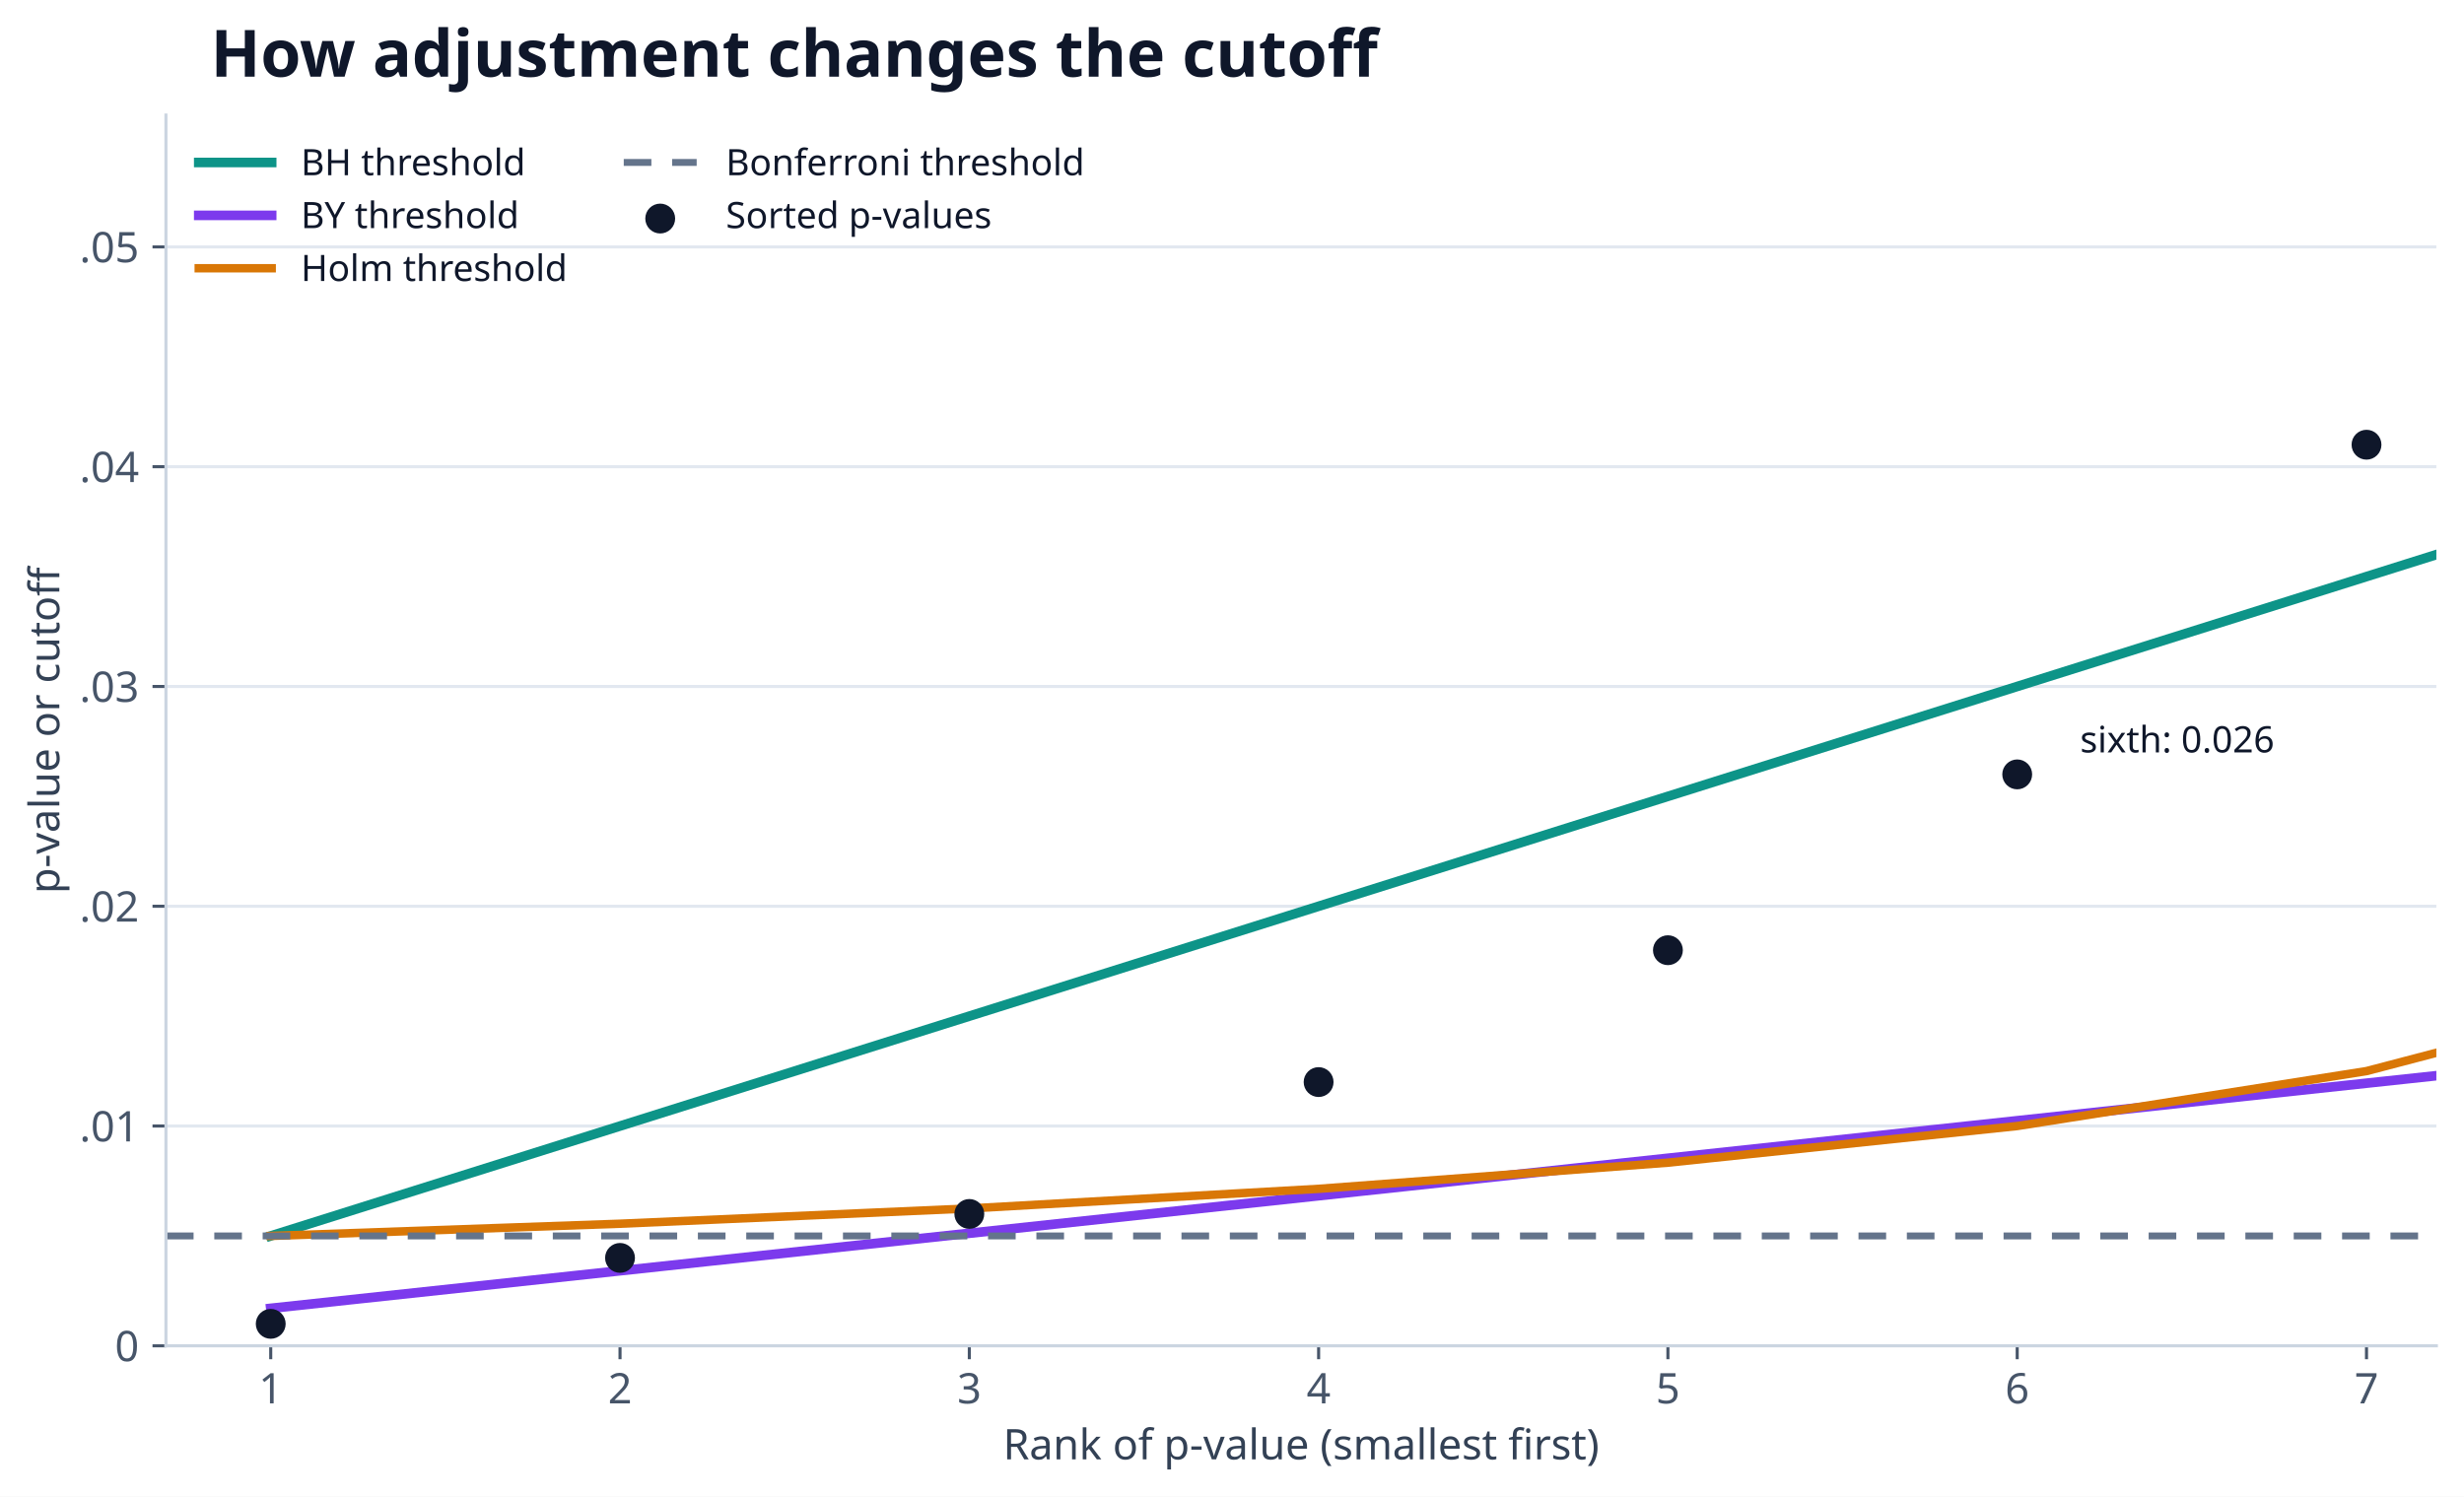
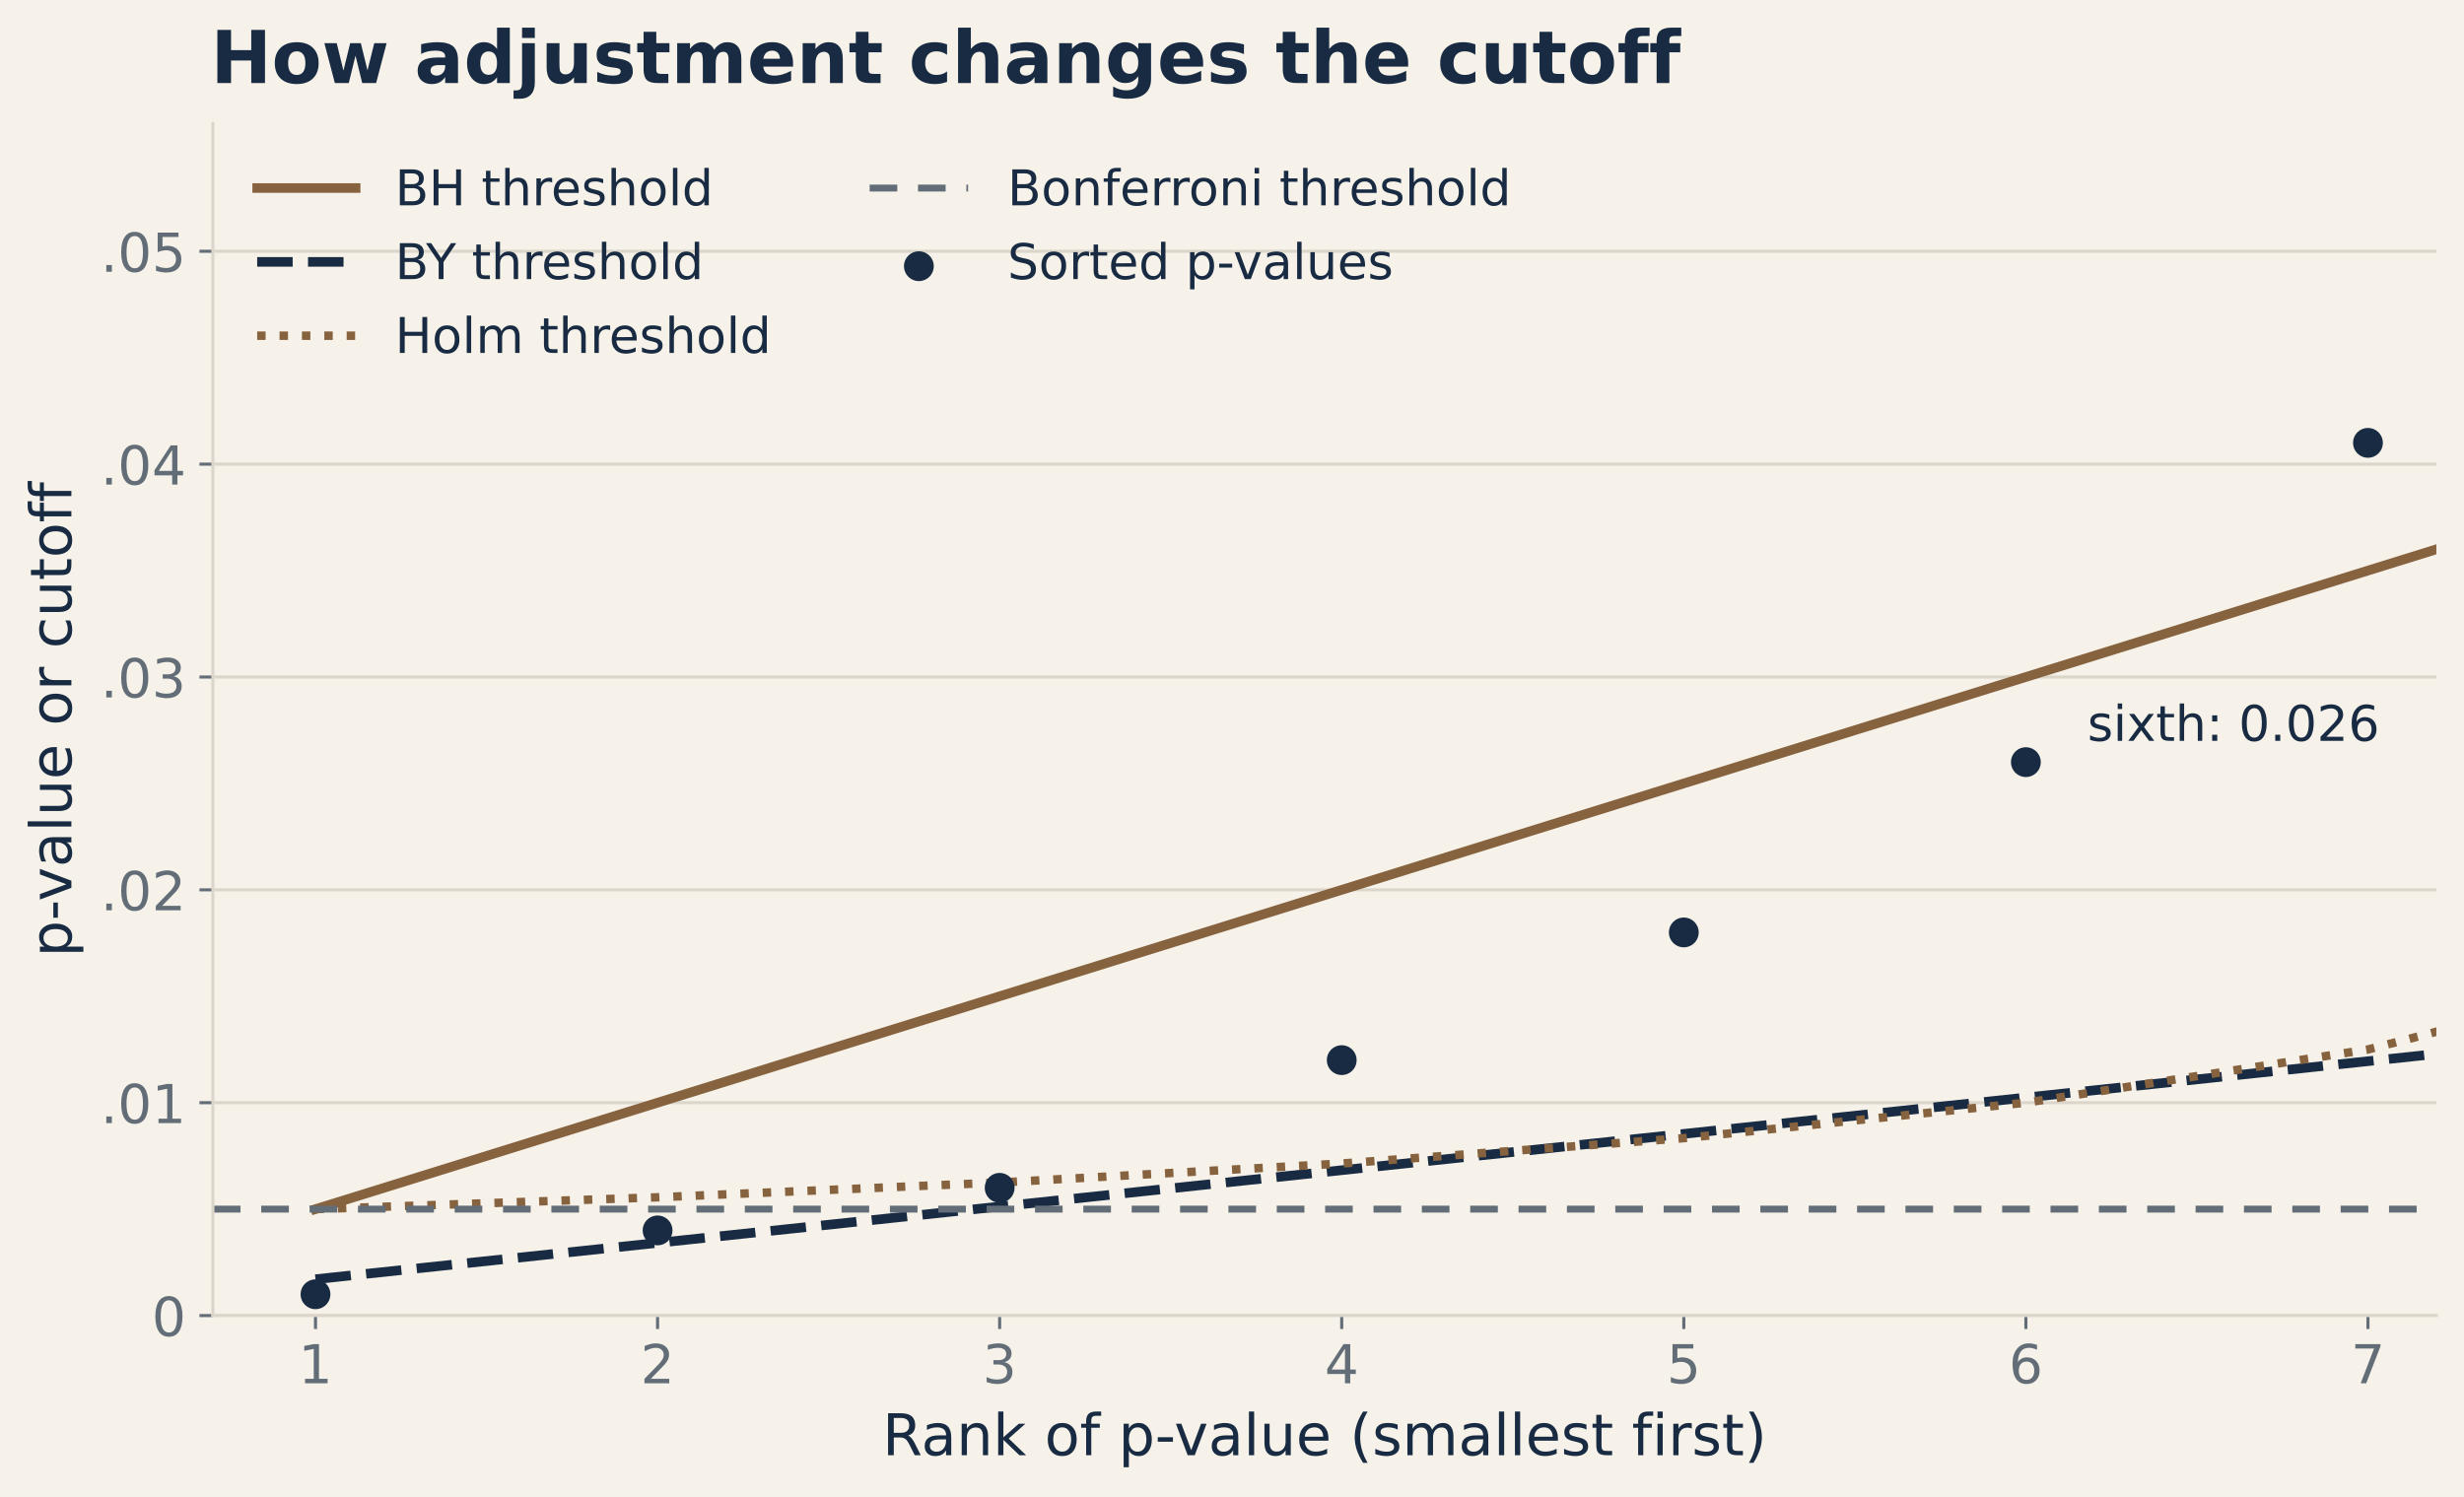
<svg xmlns="http://www.w3.org/2000/svg" xmlns:xlink="http://www.w3.org/1999/xlink" width="642pt" height="390pt" viewBox="0 0 642 390" version="1.1">
  <defs>
    <style type="text/css">*{stroke-linejoin: round; stroke-linecap: butt}</style>
  </defs>
  <g id="figure_1">
    <g id="patch_1">
-       <path d="M 0 390  L 642 390  L 642 0  L 0 0  z " style="fill: #ffffff" />
+       <path d="M 0 390 L 642 390 L 642 0 L 0 0 z " style="fill: #f6f2e9" />
    </g>
    <g id="axes_1">
      <g id="patch_2">
-         <path d="M 43.235 350.686  L 634.8 350.686  L 634.8 29.975  L 43.235 29.975  z " style="fill: #ffffff" />
+         <path d="M 55.466 342.798 L 634.8 342.798 L 634.8 32.202 L 55.466 32.202 z " style="fill: #f6f2e9" />
      </g>
      <g id="matplotlib.axis_1">
        <g id="xtick_1">
          <g id="line2d_1">
            <defs>
-               <path id="mf39385fc91" d="M 0 0  L 0 3.5  " style="stroke: #475569; stroke-width: 0.8" />
+               <path id="m541fedacb7" d="M 0 0 L 0 3.5 " style="stroke: #626d77; stroke-width: 0.8" />
            </defs>
            <g>
-               <use xlink:href="#mf39385fc91" x="70.538" y="350.686" style="fill: #475569; stroke: #475569; stroke-width: 0.8" />
+               <use xlink:href="#m541fedacb7" x="82.204" y="342.798" style="fill: #626d77; stroke: #626d77; stroke-width: 0.8" />
            </g>
          </g>
          <g id="text_1">
-             <text style="font-size: 11px; font-family: 'Segoe UI'; text-anchor: middle; fill: #475569" x="70.538" y="365.694" transform="rotate(-0 70.53828 365.6943)">1</text>
+             <text style="font-size: 14px; font-family: 'DejaVu Sans'; text-anchor: middle; fill: #626d77" x="82.204" y="360.435" transform="rotate(-0 82.20404 360.4351)">1</text>
          </g>
        </g>
        <g id="xtick_2">
          <g id="line2d_2">
            <g>
-               <use xlink:href="#mf39385fc91" x="161.548" y="350.686" style="fill: #475569; stroke: #475569; stroke-width: 0.8" />
+               <use xlink:href="#m541fedacb7" x="171.332" y="342.798" style="fill: #626d77; stroke: #626d77; stroke-width: 0.8" />
            </g>
          </g>
          <g id="text_2">
-             <text style="font-size: 11px; font-family: 'Segoe UI'; text-anchor: middle; fill: #475569" x="161.548" y="365.694" transform="rotate(-0 161.5482 365.6943)">2</text>
+             <text style="font-size: 14px; font-family: 'DejaVu Sans'; text-anchor: middle; fill: #626d77" x="171.332" y="360.435" transform="rotate(-0 171.3323 360.4351)">2</text>
          </g>
        </g>
        <g id="xtick_3">
          <g id="line2d_3">
            <g>
-               <use xlink:href="#mf39385fc91" x="252.558" y="350.686" style="fill: #475569; stroke: #475569; stroke-width: 0.8" />
+               <use xlink:href="#m541fedacb7" x="260.461" y="342.798" style="fill: #626d77; stroke: #626d77; stroke-width: 0.8" />
            </g>
          </g>
          <g id="text_3">
-             <text style="font-size: 11px; font-family: 'Segoe UI'; text-anchor: middle; fill: #475569" x="252.558" y="365.694" transform="rotate(-0 252.558 365.6943)">3</text>
+             <text style="font-size: 14px; font-family: 'DejaVu Sans'; text-anchor: middle; fill: #626d77" x="260.461" y="360.435" transform="rotate(-0 260.4606 360.4351)">3</text>
          </g>
        </g>
        <g id="xtick_4">
          <g id="line2d_4">
            <g>
-               <use xlink:href="#mf39385fc91" x="343.568" y="350.686" style="fill: #475569; stroke: #475569; stroke-width: 0.8" />
+               <use xlink:href="#m541fedacb7" x="349.589" y="342.798" style="fill: #626d77; stroke: #626d77; stroke-width: 0.8" />
            </g>
          </g>
          <g id="text_4">
-             <text style="font-size: 11px; font-family: 'Segoe UI'; text-anchor: middle; fill: #475569" x="343.568" y="365.694" transform="rotate(-0 343.5679 365.6943)">4</text>
+             <text style="font-size: 14px; font-family: 'DejaVu Sans'; text-anchor: middle; fill: #626d77" x="349.589" y="360.435" transform="rotate(-0 349.5889 360.4351)">4</text>
          </g>
        </g>
        <g id="xtick_5">
          <g id="line2d_5">
            <g>
-               <use xlink:href="#mf39385fc91" x="434.578" y="350.686" style="fill: #475569; stroke: #475569; stroke-width: 0.8" />
+               <use xlink:href="#m541fedacb7" x="438.717" y="342.798" style="fill: #626d77; stroke: #626d77; stroke-width: 0.8" />
            </g>
          </g>
          <g id="text_5">
-             <text style="font-size: 11px; font-family: 'Segoe UI'; text-anchor: middle; fill: #475569" x="434.578" y="365.694" transform="rotate(-0 434.5778 365.6943)">5</text>
+             <text style="font-size: 14px; font-family: 'DejaVu Sans'; text-anchor: middle; fill: #626d77" x="438.717" y="360.435" transform="rotate(-0 438.7173 360.4351)">5</text>
          </g>
        </g>
        <g id="xtick_6">
          <g id="line2d_6">
            <g>
-               <use xlink:href="#mf39385fc91" x="525.588" y="350.686" style="fill: #475569; stroke: #475569; stroke-width: 0.8" />
+               <use xlink:href="#m541fedacb7" x="527.846" y="342.798" style="fill: #626d77; stroke: #626d77; stroke-width: 0.8" />
            </g>
          </g>
          <g id="text_6">
-             <text style="font-size: 11px; font-family: 'Segoe UI'; text-anchor: middle; fill: #475569" x="525.588" y="365.694" transform="rotate(-0 525.5877 365.6943)">6</text>
+             <text style="font-size: 14px; font-family: 'DejaVu Sans'; text-anchor: middle; fill: #626d77" x="527.846" y="360.435" transform="rotate(-0 527.8456 360.4351)">6</text>
          </g>
        </g>
        <g id="xtick_7">
          <g id="line2d_7">
            <g>
-               <use xlink:href="#mf39385fc91" x="616.598" y="350.686" style="fill: #475569; stroke: #475569; stroke-width: 0.8" />
+               <use xlink:href="#m541fedacb7" x="616.974" y="342.798" style="fill: #626d77; stroke: #626d77; stroke-width: 0.8" />
            </g>
          </g>
          <g id="text_7">
-             <text style="font-size: 11px; font-family: 'Segoe UI'; text-anchor: middle; fill: #475569" x="616.598" y="365.694" transform="rotate(-0 616.5975 365.6943)">7</text>
+             <text style="font-size: 14px; font-family: 'DejaVu Sans'; text-anchor: middle; fill: #626d77" x="616.974" y="360.435" transform="rotate(-0 616.9739 360.4351)">7</text>
          </g>
        </g>
        <g id="text_8">
-           <text style="font-size: 11px; font-family: 'Segoe UI'; text-anchor: middle; fill: #334155" x="339.017" y="380.27" transform="rotate(-0 339.0174 380.2695)">Rank of p-value (smallest first)</text>
+           <text style="font-size: 15px; font-family: 'DejaVu Sans'; text-anchor: middle; fill: #182b42" x="345.133" y="379.196" transform="rotate(-0 345.1325 379.196)">Rank of p-value (smallest first)</text>
        </g>
      </g>
      <g id="matplotlib.axis_2">
        <g id="ytick_1">
          <g id="line2d_8">
-             <path d="M 43.235 350.686  L 634.8 350.686  " clip-path="url(#pd08ae731d7)" style="fill: none; stroke: #e2e8f0; stroke-width: 0.8; stroke-linecap: square" />
+             <path d="M 55.466 342.798 L 634.8 342.798 " clip-path="url(#p4532ee1aab)" style="fill: none; stroke: #dcd6ca; stroke-width: 0.8; stroke-linecap: square" />
          </g>
          <g id="line2d_9">
            <defs>
-               <path id="m31abeca507" d="M 0 0  L -3.5 0  " style="stroke: #475569; stroke-width: 0.8" />
+               <path id="m3d68e6512c" d="M 0 0 L -3.5 0 " style="stroke: #626d77; stroke-width: 0.8" />
            </defs>
            <g>
-               <use xlink:href="#m31abeca507" x="43.235" y="350.686" style="fill: #475569; stroke: #475569; stroke-width: 0.8" />
+               <use xlink:href="#m3d68e6512c" x="55.466" y="342.798" style="fill: #626d77; stroke: #626d77; stroke-width: 0.8" />
            </g>
          </g>
          <g id="text_9">
-             <text style="font-size: 11px; font-family: 'Segoe UI'; text-anchor: end; fill: #475569" x="36.235" y="354.69" transform="rotate(-0 36.23531 354.6901)">0</text>
+             <text style="font-size: 14px; font-family: 'DejaVu Sans'; text-anchor: end; fill: #626d77" x="48.466" y="348.117" transform="rotate(-0 48.46555 348.1167)">0</text>
          </g>
        </g>
        <g id="ytick_2">
          <g id="line2d_10">
-             <path d="M 43.235 293.416  L 634.8 293.416  " clip-path="url(#pd08ae731d7)" style="fill: none; stroke: #e2e8f0; stroke-width: 0.8; stroke-linecap: square" />
+             <path d="M 55.466 287.335 L 634.8 287.335 " clip-path="url(#p4532ee1aab)" style="fill: none; stroke: #dcd6ca; stroke-width: 0.8; stroke-linecap: square" />
          </g>
          <g id="line2d_11">
            <g>
-               <use xlink:href="#m31abeca507" x="43.235" y="293.416" style="fill: #475569; stroke: #475569; stroke-width: 0.8" />
+               <use xlink:href="#m3d68e6512c" x="55.466" y="287.335" style="fill: #626d77; stroke: #626d77; stroke-width: 0.8" />
            </g>
          </g>
          <g id="text_10">
-             <text style="font-size: 11px; font-family: 'Segoe UI'; text-anchor: end; fill: #475569" x="36.235" y="297.42" transform="rotate(-0 36.23531 297.4202)">.01</text>
+             <text style="font-size: 14px; font-family: 'DejaVu Sans'; text-anchor: end; fill: #626d77" x="48.466" y="292.653" transform="rotate(-0 48.46555 292.6531)">.01</text>
          </g>
        </g>
        <g id="ytick_3">
          <g id="line2d_12">
-             <path d="M 43.235 236.146  L 634.8 236.146  " clip-path="url(#pd08ae731d7)" style="fill: none; stroke: #e2e8f0; stroke-width: 0.8; stroke-linecap: square" />
+             <path d="M 55.466 231.871 L 634.8 231.871 " clip-path="url(#p4532ee1aab)" style="fill: none; stroke: #dcd6ca; stroke-width: 0.8; stroke-linecap: square" />
          </g>
          <g id="line2d_13">
            <g>
-               <use xlink:href="#m31abeca507" x="43.235" y="236.146" style="fill: #475569; stroke: #475569; stroke-width: 0.8" />
+               <use xlink:href="#m3d68e6512c" x="55.466" y="231.871" style="fill: #626d77; stroke: #626d77; stroke-width: 0.8" />
            </g>
          </g>
          <g id="text_11">
-             <text style="font-size: 11px; font-family: 'Segoe UI'; text-anchor: end; fill: #475569" x="36.235" y="240.15" transform="rotate(-0 36.23531 240.1504)">.02</text>
+             <text style="font-size: 14px; font-family: 'DejaVu Sans'; text-anchor: end; fill: #626d77" x="48.466" y="237.189" transform="rotate(-0 48.46555 237.1894)">.02</text>
          </g>
        </g>
        <g id="ytick_4">
          <g id="line2d_14">
-             <path d="M 43.235 178.876  L 634.8 178.876  " clip-path="url(#pd08ae731d7)" style="fill: none; stroke: #e2e8f0; stroke-width: 0.8; stroke-linecap: square" />
+             <path d="M 55.466 176.407 L 634.8 176.407 " clip-path="url(#p4532ee1aab)" style="fill: none; stroke: #dcd6ca; stroke-width: 0.8; stroke-linecap: square" />
          </g>
          <g id="line2d_15">
            <g>
-               <use xlink:href="#m31abeca507" x="43.235" y="178.876" style="fill: #475569; stroke: #475569; stroke-width: 0.8" />
+               <use xlink:href="#m3d68e6512c" x="55.466" y="176.407" style="fill: #626d77; stroke: #626d77; stroke-width: 0.8" />
            </g>
          </g>
          <g id="text_12">
-             <text style="font-size: 11px; font-family: 'Segoe UI'; text-anchor: end; fill: #475569" x="36.235" y="182.881" transform="rotate(-0 36.23531 182.8805)">.03</text>
+             <text style="font-size: 14px; font-family: 'DejaVu Sans'; text-anchor: end; fill: #626d77" x="48.466" y="181.726" transform="rotate(-0 48.46555 181.7258)">.03</text>
          </g>
        </g>
        <g id="ytick_5">
          <g id="line2d_16">
-             <path d="M 43.235 121.606  L 634.8 121.606  " clip-path="url(#pd08ae731d7)" style="fill: none; stroke: #e2e8f0; stroke-width: 0.8; stroke-linecap: square" />
+             <path d="M 55.466 120.944 L 634.8 120.944 " clip-path="url(#p4532ee1aab)" style="fill: none; stroke: #dcd6ca; stroke-width: 0.8; stroke-linecap: square" />
          </g>
          <g id="line2d_17">
            <g>
-               <use xlink:href="#m31abeca507" x="43.235" y="121.606" style="fill: #475569; stroke: #475569; stroke-width: 0.8" />
+               <use xlink:href="#m3d68e6512c" x="55.466" y="120.944" style="fill: #626d77; stroke: #626d77; stroke-width: 0.8" />
            </g>
          </g>
          <g id="text_13">
-             <text style="font-size: 11px; font-family: 'Segoe UI'; text-anchor: end; fill: #475569" x="36.235" y="125.611" transform="rotate(-0 36.23531 125.6106)">.04</text>
+             <text style="font-size: 14px; font-family: 'DejaVu Sans'; text-anchor: end; fill: #626d77" x="48.466" y="126.262" transform="rotate(-0 48.46555 126.2621)">.04</text>
          </g>
        </g>
        <g id="ytick_6">
          <g id="line2d_18">
-             <path d="M 43.235 64.337  L 634.8 64.337  " clip-path="url(#pd08ae731d7)" style="fill: none; stroke: #e2e8f0; stroke-width: 0.8; stroke-linecap: square" />
+             <path d="M 55.466 65.48 L 634.8 65.48 " clip-path="url(#p4532ee1aab)" style="fill: none; stroke: #dcd6ca; stroke-width: 0.8; stroke-linecap: square" />
          </g>
          <g id="line2d_19">
            <g>
-               <use xlink:href="#m31abeca507" x="43.235" y="64.337" style="fill: #475569; stroke: #475569; stroke-width: 0.8" />
+               <use xlink:href="#m3d68e6512c" x="55.466" y="65.48" style="fill: #626d77; stroke: #626d77; stroke-width: 0.8" />
            </g>
          </g>
          <g id="text_14">
-             <text style="font-size: 11px; font-family: 'Segoe UI'; text-anchor: end; fill: #475569" x="36.235" y="68.341" transform="rotate(-0 36.23531 68.34077)">.05</text>
+             <text style="font-size: 14px; font-family: 'DejaVu Sans'; text-anchor: end; fill: #626d77" x="48.466" y="70.799" transform="rotate(-0 48.46555 70.79851)">.05</text>
          </g>
        </g>
        <g id="text_15">
-           <text style="font-size: 11px; font-family: 'Segoe UI'; text-anchor: middle; fill: #334155" x="15.46" y="190.33" transform="rotate(-90 15.46031 190.3303)">p-value or cutoff</text>
+           <text style="font-size: 15px; font-family: 'DejaVu Sans'; text-anchor: middle; fill: #182b42" x="18.598" y="187.5" transform="rotate(-90 18.59766 187.5002)">p-value or cutoff</text>
        </g>
      </g>
      <g id="line2d_20">
-         <path d="M 70.538 322.051  L 161.548 293.416  L 252.558 264.781  L 343.568 236.146  L 434.578 207.511  L 525.588 178.876  L 616.598 150.241  L 643 141.934  " clip-path="url(#pd08ae731d7)" style="fill: none; stroke: #0d9488; stroke-width: 2.5; stroke-linecap: square" />
+         <path d="M 82.204 315.067 L 171.332 287.335 L 260.461 259.603 L 349.589 231.871 L 438.717 204.139 L 527.846 176.407 L 616.974 148.676 L 643 140.578 " clip-path="url(#p4532ee1aab)" style="fill: none; stroke: #86623f; stroke-width: 2.5; stroke-linecap: square" />
      </g>
      <g id="line2d_21">
-         <path d="M 70.538 340.91  L 161.548 331.133  L 252.558 321.357  L 343.568 311.58  L 434.578 301.804  L 525.588 292.027  L 616.598 282.251  L 643 279.415  " clip-path="url(#pd08ae731d7)" style="fill: none; stroke: #7c3aed; stroke-width: 2.5; stroke-linecap: square" />
+         <path d="M 82.204 333.33 L 171.332 323.862 L 260.461 314.394 L 349.589 304.926 L 438.717 295.458 L 527.846 285.99 L 616.974 276.522 L 643 273.757 " clip-path="url(#p4532ee1aab)" style="fill: none; stroke-dasharray: 9.25,4; stroke-dashoffset: 0; stroke: #182b42; stroke-width: 2.5" />
      </g>
      <g id="line2d_22">
-         <path d="M 70.538 322.051  L 161.548 318.869  L 252.558 314.892  L 343.568 309.779  L 434.578 302.961  L 525.588 293.416  L 616.598 279.099  L 643 272.176  " clip-path="url(#pd08ae731d7)" style="fill: none; stroke: #d97706; stroke-width: 2.2; stroke-linecap: square" />
+         <path d="M 82.204 315.067 L 171.332 311.985 L 260.461 308.134 L 349.589 303.181 L 438.717 296.579 L 527.846 287.335 L 616.974 273.469 L 643 266.721 " clip-path="url(#p4532ee1aab)" style="fill: none; stroke-dasharray: 2.2,3.63; stroke-dashoffset: 0; stroke: #86623f; stroke-width: 2.2" />
      </g>
      <g id="line2d_23">
-         <path d="M 43.235 322.051  L 634.8 322.051  " clip-path="url(#pd08ae731d7)" style="fill: none; stroke-dasharray: 7.2,5.4; stroke-dashoffset: 0; stroke: #64748b; stroke-width: 1.8" />
+         <path d="M 55.466 315.067 L 634.8 315.067 " clip-path="url(#p4532ee1aab)" style="fill: none; stroke-dasharray: 7.2,5.4; stroke-dashoffset: 0; stroke: #626d77; stroke-width: 1.8" />
      </g>
      <g id="patch_3">
-         <path d="M 43.235 350.686  L 43.235 29.975  " style="fill: none; stroke: #cbd5e1; stroke-width: 0.8; stroke-linejoin: miter; stroke-linecap: square" />
+         <path d="M 55.466 342.798 L 55.466 32.202 " style="fill: none; stroke: #dcd6ca; stroke-width: 0.8; stroke-linejoin: miter; stroke-linecap: square" />
      </g>
      <g id="patch_4">
-         <path d="M 43.235 350.686  L 634.8 350.686  " style="fill: none; stroke: #cbd5e1; stroke-width: 0.8; stroke-linejoin: miter; stroke-linecap: square" />
+         <path d="M 55.466 342.798 L 634.8 342.798 " style="fill: none; stroke: #dcd6ca; stroke-width: 0.8; stroke-linejoin: miter; stroke-linecap: square" />
      </g>
      <g id="text_16">
-         <text style="font-size: 9.5px; font-family: 'Segoe UI'; text-anchor: start; fill: #0f172a" x="541.969" y="196.057" transform="rotate(-0 541.9694 196.0573)">sixth: 0.026</text>
+         <text style="font-size: 12.825px; font-family: 'DejaVu Sans'; text-anchor: start; fill: #182b42" x="543.889" y="193.047" transform="rotate(-0 543.8886 193.0465)">sixth: 0.026</text>
      </g>
      <g id="PathCollection_1">
        <defs>
-           <path id="mc9f7d57ad6" d="M 0 3.391  C 0.899 3.391 1.762 3.034 2.398 2.398  C 3.034 1.762 3.391 0.899 3.391 0  C 3.391 -0.899 3.034 -1.762 2.398 -2.398  C 1.762 -3.034 0.899 -3.391 0 -3.391  C -0.899 -3.391 -1.762 -3.034 -2.398 -2.398  C -3.034 -1.762 -3.391 -0.899 -3.391 0  C -3.391 0.899 -3.034 1.762 -2.398 2.398  C -1.762 3.034 -0.899 3.391 0 3.391  z " style="stroke: #0f172a" />
+           <path id="me58a5c42bc" d="M 0 3.391 C 0.899 3.391 1.762 3.034 2.398 2.398 C 3.034 1.762 3.391 0.899 3.391 0 C 3.391 -0.899 3.034 -1.762 2.398 -2.398 C 1.762 -3.034 0.899 -3.391 0 -3.391 C -0.899 -3.391 -1.762 -3.034 -2.398 -2.398 C -3.034 -1.762 -3.391 -0.899 -3.391 0 C -3.391 0.899 -3.034 1.762 -2.398 2.398 C -1.762 3.034 -0.899 3.391 0 3.391 z " style="stroke: #182b42" />
        </defs>
-         <g clip-path="url(#pd08ae731d7)">
-           <use xlink:href="#mc9f7d57ad6" x="70.538" y="344.959" style="fill: #0f172a; stroke: #0f172a" />
-           <use xlink:href="#mc9f7d57ad6" x="161.548" y="327.778" style="fill: #0f172a; stroke: #0f172a" />
-           <use xlink:href="#mc9f7d57ad6" x="252.558" y="316.324" style="fill: #0f172a; stroke: #0f172a" />
-           <use xlink:href="#mc9f7d57ad6" x="343.568" y="281.962" style="fill: #0f172a; stroke: #0f172a" />
-           <use xlink:href="#mc9f7d57ad6" x="434.578" y="247.6" style="fill: #0f172a; stroke: #0f172a" />
-           <use xlink:href="#mc9f7d57ad6" x="525.588" y="201.784" style="fill: #0f172a; stroke: #0f172a" />
-           <use xlink:href="#mc9f7d57ad6" x="616.598" y="115.88" style="fill: #0f172a; stroke: #0f172a" />
+         <g clip-path="url(#p4532ee1aab)">
+           <use xlink:href="#me58a5c42bc" x="82.204" y="337.252" style="fill: #182b42; stroke: #182b42" />
+           <use xlink:href="#me58a5c42bc" x="171.332" y="320.613" style="fill: #182b42; stroke: #182b42" />
+           <use xlink:href="#me58a5c42bc" x="260.461" y="309.52" style="fill: #182b42; stroke: #182b42" />
+           <use xlink:href="#me58a5c42bc" x="349.589" y="276.242" style="fill: #182b42; stroke: #182b42" />
+           <use xlink:href="#me58a5c42bc" x="438.717" y="242.964" style="fill: #182b42; stroke: #182b42" />
+           <use xlink:href="#me58a5c42bc" x="527.846" y="198.593" style="fill: #182b42; stroke: #182b42" />
+           <use xlink:href="#me58a5c42bc" x="616.974" y="115.397" style="fill: #182b42; stroke: #182b42" />
        </g>
      </g>
      <g id="legend_1">
        <g id="line2d_24">
-           <path d="M 51.785 42.334  L 61.285 42.334  L 70.785 42.334  " style="fill: none; stroke: #0d9488; stroke-width: 2.5; stroke-linecap: square" />
+           <path d="M 67.008 49.001 L 79.833 49.001 L 92.658 49.001 " style="fill: none; stroke: #86623f; stroke-width: 2.5; stroke-linecap: square" />
        </g>
        <g id="text_17">
-           <text style="font-size: 9.5px; font-family: 'Segoe UI'; text-anchor: start; fill: #0f172a" x="78.385" y="45.659" transform="rotate(-0 78.38531 45.65861)">BH threshold</text>
+           <text style="font-size: 12.825px; font-family: 'DejaVu Sans'; text-anchor: start; fill: #182b42" x="102.918" y="53.489" transform="rotate(-0 102.918 53.48946)">BH threshold</text>
        </g>
        <g id="line2d_25">
-           <path d="M 51.785 56.116  L 61.285 56.116  L 70.785 56.116  " style="fill: none; stroke: #7c3aed; stroke-width: 2.5; stroke-linecap: square" />
+           <path d="M 67.008 68.239 L 79.833 68.239 L 92.658 68.239 " style="fill: none; stroke-dasharray: 9.25,4; stroke-dashoffset: 0; stroke: #182b42; stroke-width: 2.5" />
        </g>
        <g id="text_18">
-           <text style="font-size: 9.5px; font-family: 'Segoe UI'; text-anchor: start; fill: #0f172a" x="78.385" y="59.441" transform="rotate(-0 78.38531 59.44084)">BY threshold</text>
+           <text style="font-size: 12.825px; font-family: 'DejaVu Sans'; text-anchor: start; fill: #182b42" x="102.918" y="72.728" transform="rotate(-0 102.918 72.72796)">BY threshold</text>
        </g>
        <g id="line2d_26">
-           <path d="M 51.785 69.898  L 61.285 69.898  L 70.785 69.898  " style="fill: none; stroke: #d97706; stroke-width: 2.2; stroke-linecap: square" />
+           <path d="M 67.008 87.478 L 79.833 87.478 L 92.658 87.478 " style="fill: none; stroke-dasharray: 2.2,3.63; stroke-dashoffset: 0; stroke: #86623f; stroke-width: 2.2" />
        </g>
        <g id="text_19">
-           <text style="font-size: 9.5px; font-family: 'Segoe UI'; text-anchor: start; fill: #0f172a" x="78.385" y="73.223" transform="rotate(-0 78.38531 73.22308)">Holm threshold</text>
+           <text style="font-size: 12.825px; font-family: 'DejaVu Sans'; text-anchor: start; fill: #182b42" x="102.918" y="91.966" transform="rotate(-0 102.918 91.96646)">Holm threshold</text>
        </g>
        <g id="line2d_27">
-           <path d="M 162.52 42.334  L 172.02 42.334  L 181.52 42.334  " style="fill: none; stroke-dasharray: 7.2,5.4; stroke-dashoffset: 0; stroke: #64748b; stroke-width: 1.8" />
+           <path d="M 226.589 49.001 L 239.414 49.001 L 252.239 49.001 " style="fill: none; stroke-dasharray: 7.2,5.4; stroke-dashoffset: 0; stroke: #626d77; stroke-width: 1.8" />
        </g>
        <g id="text_20">
-           <text style="font-size: 9.5px; font-family: 'Segoe UI'; text-anchor: start; fill: #0f172a" x="189.12" y="45.659" transform="rotate(-0 189.1197 45.65861)">Bonferroni threshold</text>
+           <text style="font-size: 12.825px; font-family: 'DejaVu Sans'; text-anchor: start; fill: #182b42" x="262.499" y="53.489" transform="rotate(-0 262.4991 53.48946)">Bonferroni threshold</text>
        </g>
        <g id="PathCollection_2">
          <g>
-             <use xlink:href="#mc9f7d57ad6" x="172.02" y="56.947" style="fill: #0f172a; stroke: #0f172a" />
+             <use xlink:href="#me58a5c42bc" x="239.414" y="69.361" style="fill: #182b42; stroke: #182b42" />
          </g>
        </g>
        <g id="text_21">
-           <text style="font-size: 9.5px; font-family: 'Segoe UI'; text-anchor: start; fill: #0f172a" x="189.12" y="59.441" transform="rotate(-0 189.1197 59.44084)">Sorted p-values</text>
+           <text style="font-size: 12.825px; font-family: 'DejaVu Sans'; text-anchor: start; fill: #182b42" x="262.499" y="72.728" transform="rotate(-0 262.4991 72.72796)">Sorted p-values</text>
        </g>
      </g>
    </g>
    <g id="text_22">
-       <text style="font-weight: 600; font-size: 17px; font-family: 'Segoe UI'; text-anchor: start; fill: #0f172a" x="54.888" y="19.974" transform="rotate(-0 54.88776 19.97391)">How adjustment changes the cutoff</text>
+       <text style="font-weight: 600; font-size: 19px; font-family: 'DejaVu Sans'; text-anchor: start; fill: #182b42" x="54.888" y="21.637" transform="rotate(-0 54.88776 21.63703)">How adjustment changes the cutoff</text>
    </g>
  </g>
  <defs>
-     <clipPath id="pd08ae731d7">
-       <rect x="43.235" y="29.975" width="591.564" height="320.711" />
+     <clipPath id="p4532ee1aab">
+       <rect x="55.466" y="32.202" width="579.334" height="310.596" />
    </clipPath>
  </defs>
</svg>
